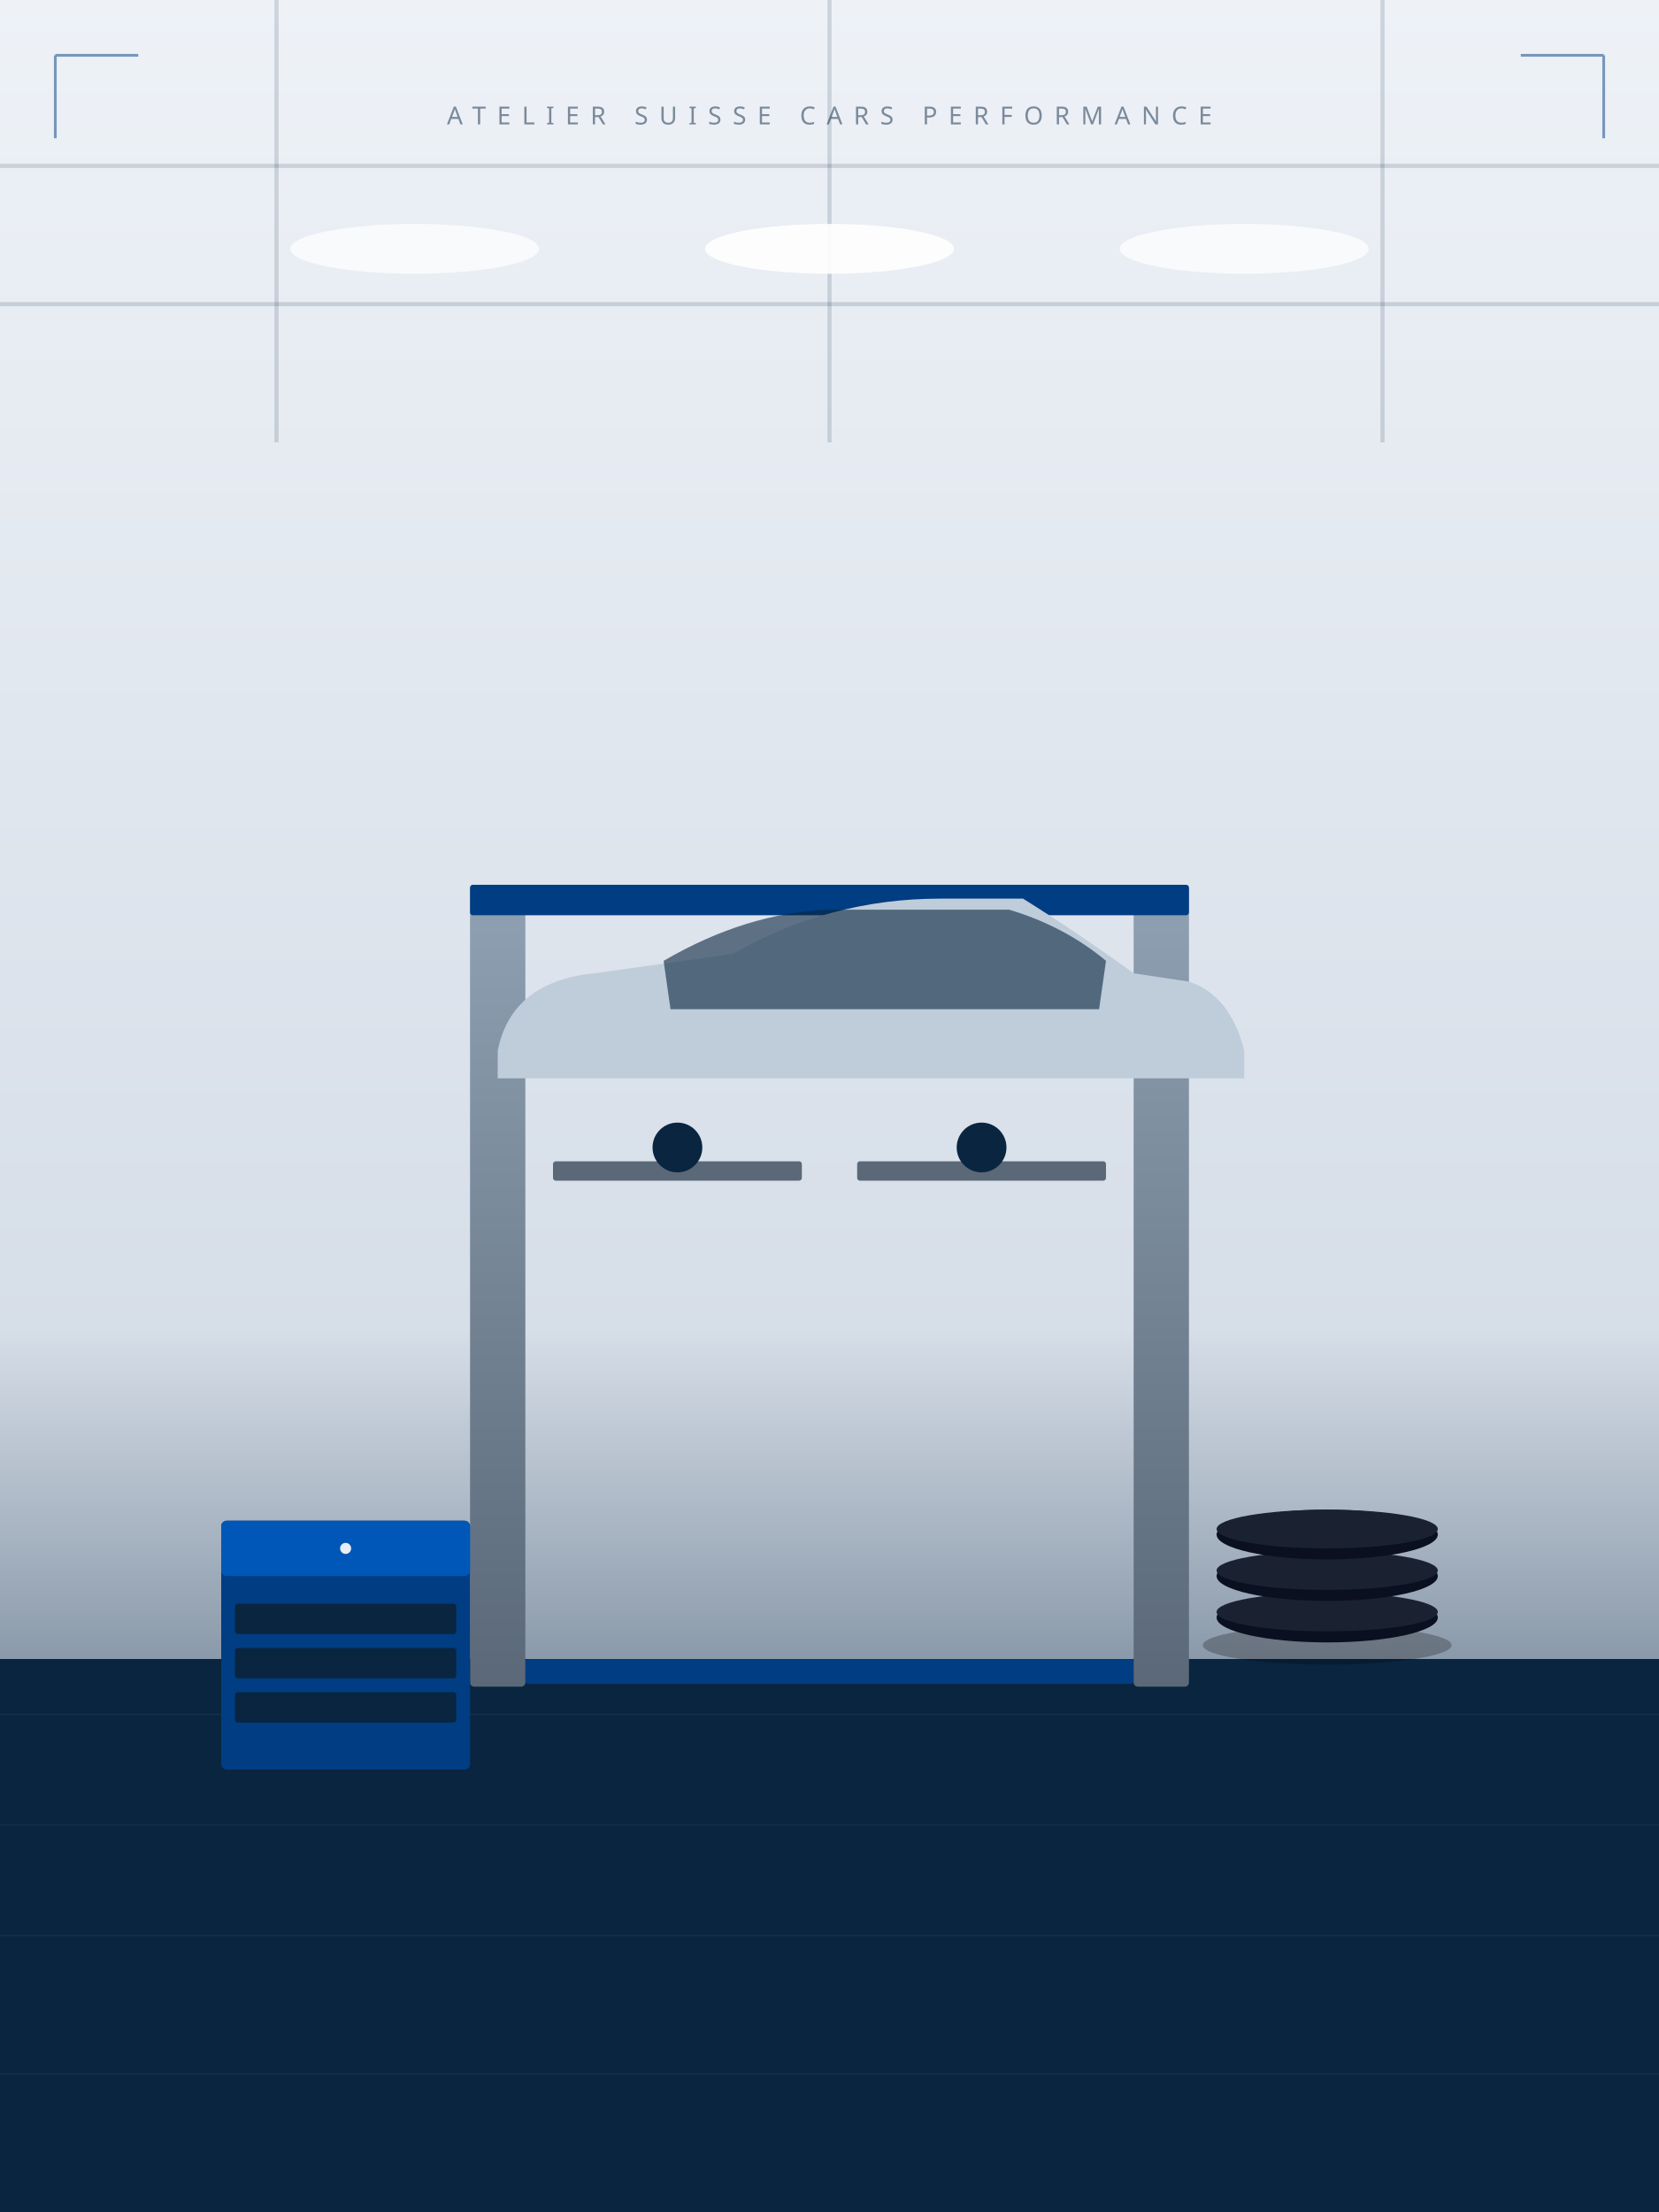
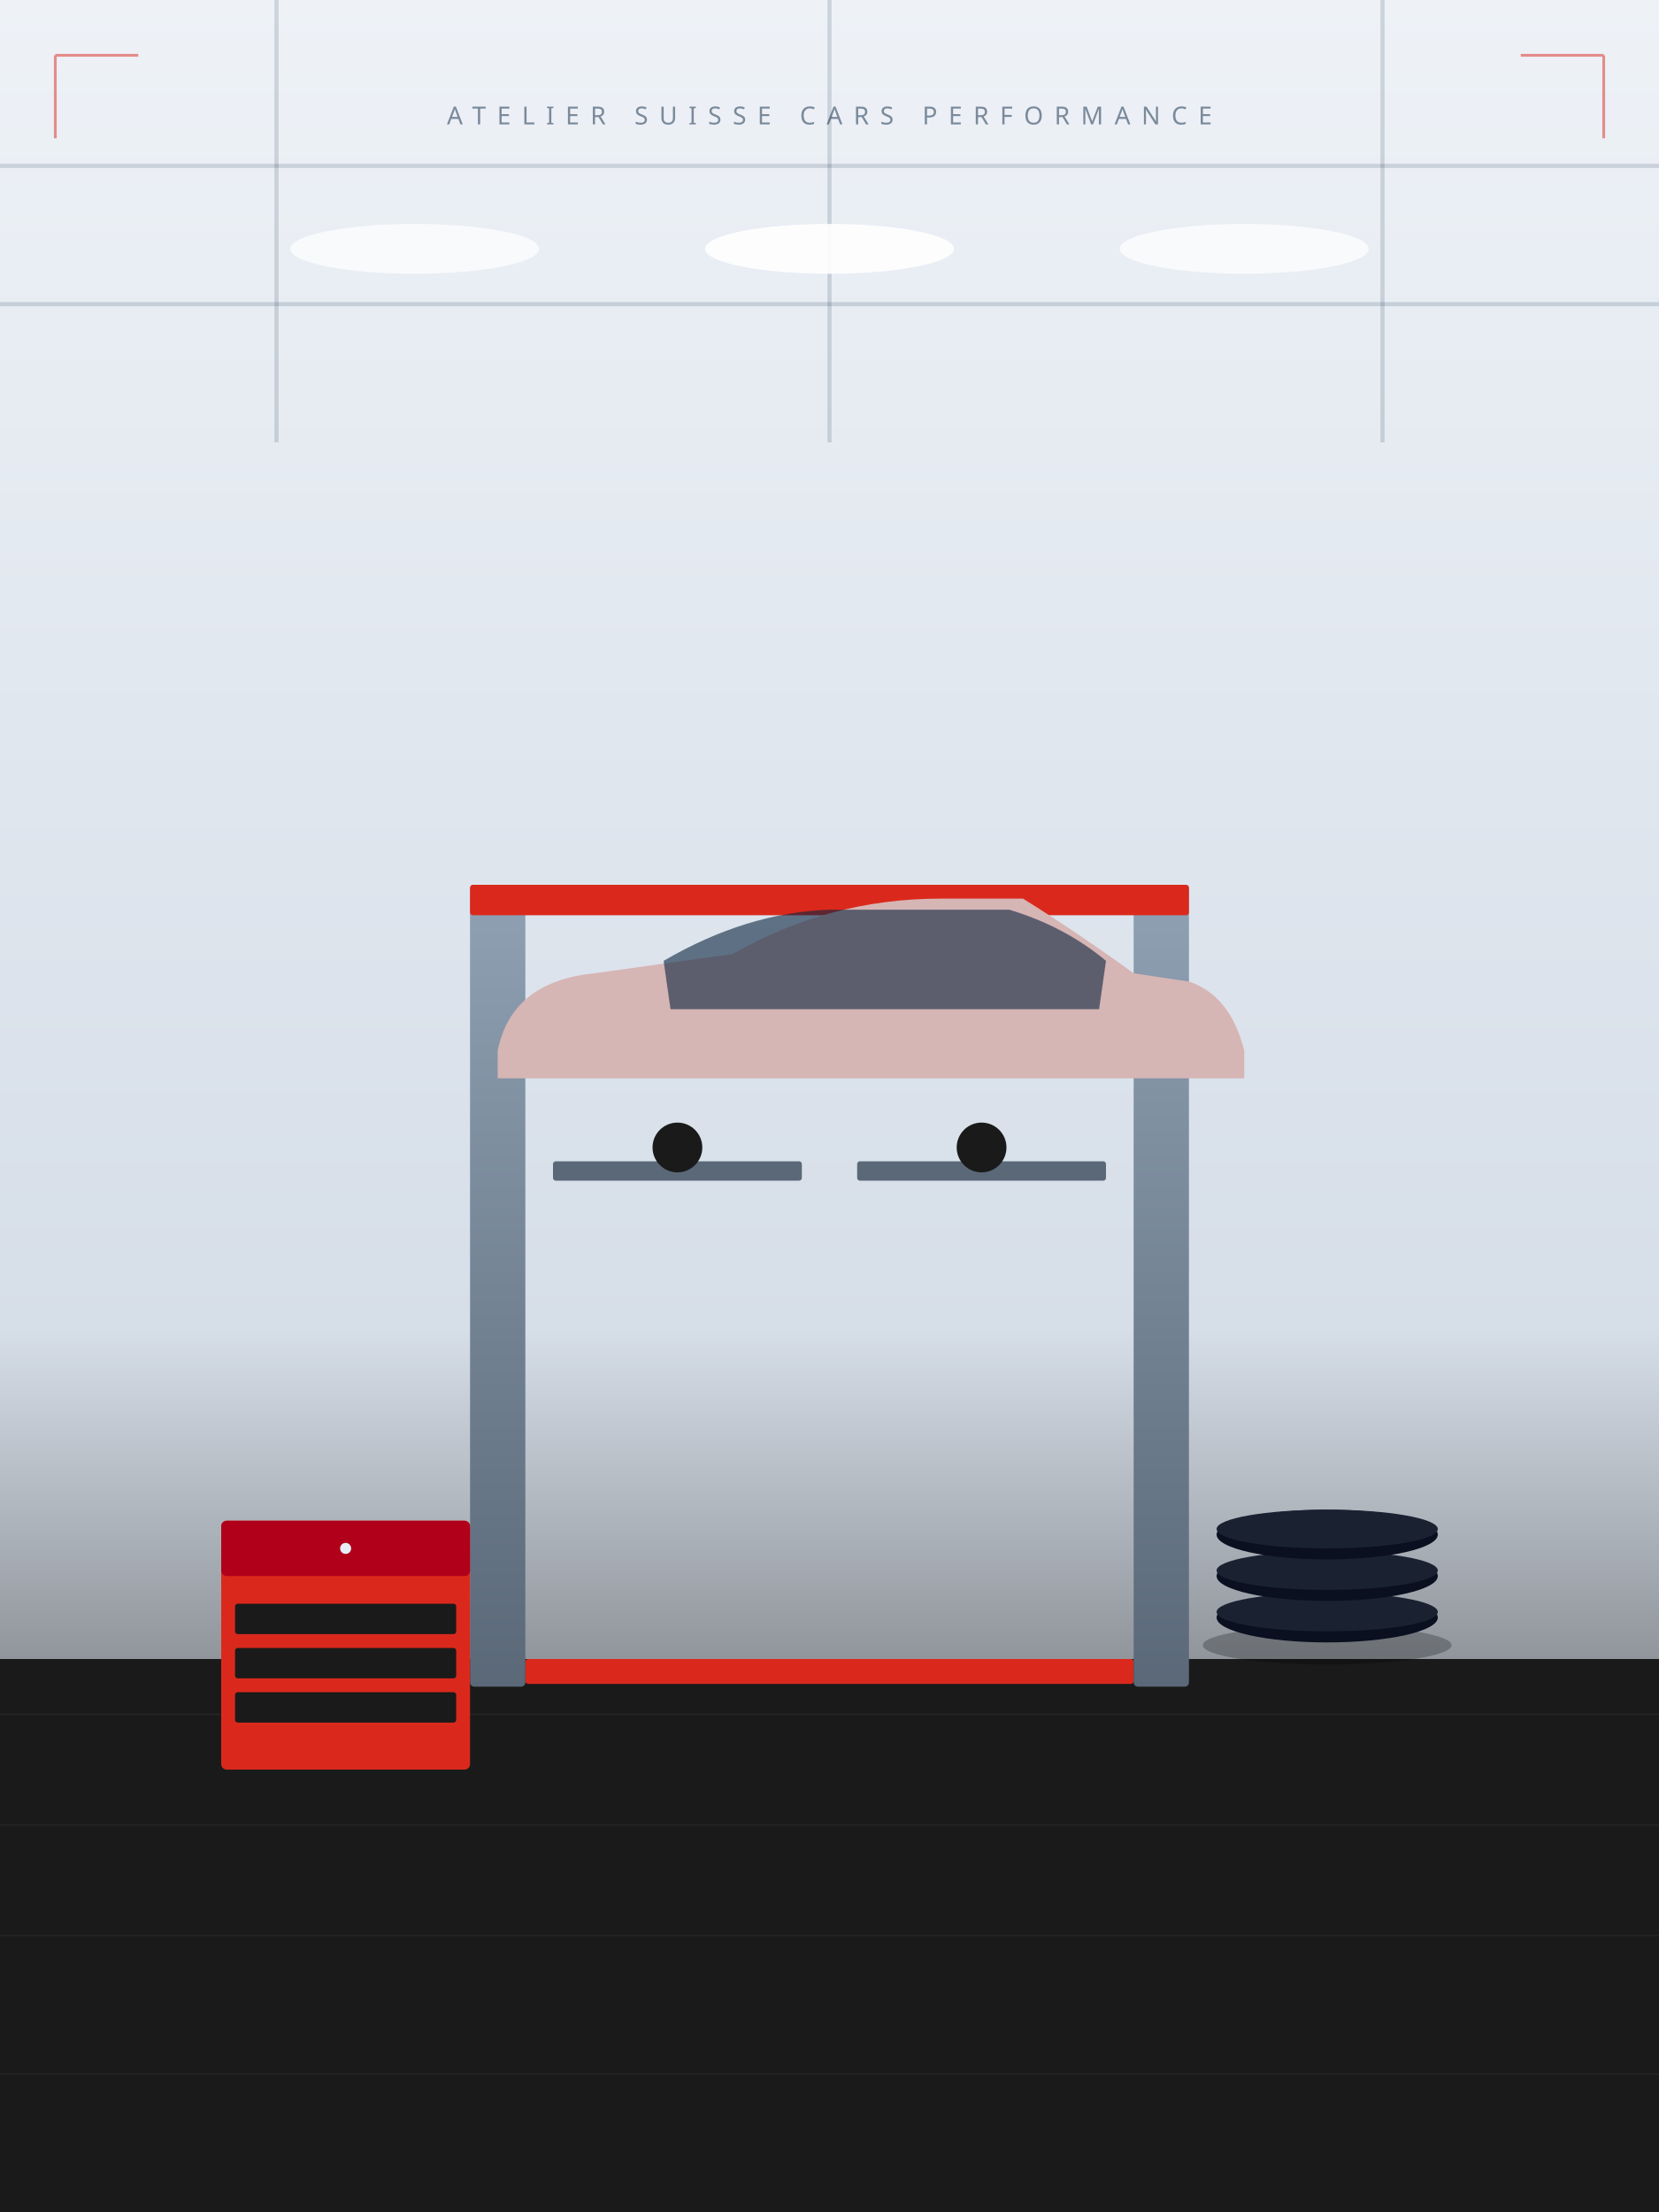
<svg xmlns="http://www.w3.org/2000/svg" viewBox="0 0 1200 1600" preserveAspectRatio="xMidYMid slice">
  <defs>
    <linearGradient id="bg" x1="0%" y1="0%" x2="0%" y2="100%">
      <stop offset="0%" stop-color="#EEF2F7" />
      <stop offset="60%" stop-color="#D6DEE8" />
-       <stop offset="100%" stop-color="#0A2540" />
+       <stop offset="100%" stop-color="#1A1A1A" />
    </linearGradient>
    <linearGradient id="liftBar" x1="0%" y1="0%" x2="0%" y2="100%">
      <stop offset="0%" stop-color="#8FA1B3" />
      <stop offset="100%" stop-color="#5A6878" />
    </linearGradient>
  </defs>
  <rect width="1200" height="1600" fill="url(#bg)" />
  <g stroke="rgba(10,37,64,0.15)" stroke-width="3" fill="none">
    <line x1="0" y1="120" x2="1200" y2="120" />
    <line x1="0" y1="220" x2="1200" y2="220" />
    <line x1="200" y1="0" x2="200" y2="320" />
    <line x1="600" y1="0" x2="600" y2="320" />
    <line x1="1000" y1="0" x2="1000" y2="320" />
  </g>
  <g>
    <ellipse cx="300" cy="180" rx="90" ry="18" fill="rgba(255,255,255,0.7)" />
    <ellipse cx="600" cy="180" rx="90" ry="18" fill="rgba(255,255,255,0.9)" />
    <ellipse cx="900" cy="180" rx="90" ry="18" fill="rgba(255,255,255,0.7)" />
  </g>
-   <rect x="0" y="1200" width="1200" height="400" fill="#0A2540" />
+   <rect x="0" y="1200" width="1200" height="400" fill="#1A1A1A" />
  <g stroke="rgba(255,255,255,0.05)" stroke-width="1">
    <line x1="0" y1="1240" x2="1200" y2="1240" />
    <line x1="0" y1="1320" x2="1200" y2="1320" />
    <line x1="0" y1="1400" x2="1200" y2="1400" />
    <line x1="0" y1="1500" x2="1200" y2="1500" />
  </g>
  <g transform="translate(600, 780)">
-     <rect x="-220" y="420" width="440" height="18" fill="#003D82" rx="2" />
+     <rect x="-220" y="420" width="440" height="18" fill="#DA291C" rx="2" />
    <rect x="-260" y="-140" width="40" height="580" fill="url(#liftBar)" rx="3" />
    <rect x="220" y="-140" width="40" height="580" fill="url(#liftBar)" rx="3" />
-     <rect x="-260" y="-140" width="520" height="22" fill="#003D82" rx="2" />
+     <rect x="-260" y="-140" width="520" height="22" fill="#DA291C" rx="2" />
    <rect x="-200" y="60" width="180" height="14" fill="#5A6878" rx="2" />
    <rect x="20" y="60" width="180" height="14" fill="#5A6878" rx="2" />
-     <circle cx="-110" cy="50" r="18" fill="#0A2540" />
-     <circle cx="110" cy="50" r="18" fill="#0A2540" />
+     <circle cx="-110" cy="50" r="18" fill="#1A1A1A" />
+     <circle cx="110" cy="50" r="18" fill="#1A1A1A" />
  </g>
  <g transform="translate(600, 760)">
-     <path d="M -240 0              Q -230 -50 -170 -56              L -70 -70              Q 0 -110 80 -110              L 140 -110              Q 180 -85 220 -56              L 260 -50              Q 290 -40 300 0              L 300 20              L -240 20              Z" fill="#BFCCDA" />
+     <path d="M -240 0              Q -230 -50 -170 -56              L -70 -70              Q 0 -110 80 -110              L 140 -110              Q 180 -85 220 -56              L 260 -50              Q 290 -40 300 0              L 300 20              L -240 20              Z" fill="#D6B5B5" />
    <path d="M -120 -65              Q -60 -100 0 -102              L 130 -102              Q 170 -90 200 -65              L 195 -30              L -115 -30              Z" fill="rgba(10,37,64,0.6)" />
  </g>
  <g transform="translate(160, 1100)">
-     <rect x="0" y="0" width="180" height="180" fill="#003D82" rx="4" />
-     <rect x="0" y="0" width="180" height="40" fill="#0057B7" rx="4" />
-     <rect x="10" y="60" width="160" height="22" fill="#0A2540" rx="2" />
-     <rect x="10" y="92" width="160" height="22" fill="#0A2540" rx="2" />
-     <rect x="10" y="124" width="160" height="22" fill="#0A2540" rx="2" />
+     <rect x="0" y="0" width="180" height="180" fill="#DA291C" rx="4" />
+     <rect x="0" y="0" width="180" height="40" fill="#B0001A" rx="4" />
+     <rect x="10" y="60" width="160" height="22" fill="#1A1A1A" rx="2" />
+     <rect x="10" y="92" width="160" height="22" fill="#1A1A1A" rx="2" />
+     <rect x="10" y="124" width="160" height="22" fill="#1A1A1A" rx="2" />
    <circle cx="90" cy="20" r="4" fill="#E8EEF5" />
  </g>
  <g transform="translate(960, 1100)">
    <ellipse cx="0" cy="90" rx="90" ry="14" fill="rgba(0,0,0,0.25)" />
    <g transform="translate(0, 70)">
      <ellipse cx="0" cy="0" rx="80" ry="18" fill="#0A1020" />
      <ellipse cx="0" cy="-4" rx="80" ry="14" fill="#1a2232" />
    </g>
    <g transform="translate(0, 40)">
      <ellipse cx="0" cy="0" rx="80" ry="18" fill="#0A1020" />
      <ellipse cx="0" cy="-4" rx="80" ry="14" fill="#1a2232" />
    </g>
    <g transform="translate(0, 10)">
      <ellipse cx="0" cy="0" rx="80" ry="18" fill="#0A1020" />
      <ellipse cx="0" cy="-4" rx="80" ry="14" fill="#1a2232" />
    </g>
  </g>
-   <g stroke="rgba(0,61,130,0.5)" stroke-width="2" fill="none">
+   <g stroke="rgba(218,41,28,0.5)" stroke-width="2" fill="none">
    <path d="M 40 40 L 40 100 M 40 40 L 100 40" />
    <path d="M 1160 40 L 1160 100 M 1160 40 L 1100 40" />
  </g>
  <text x="600" y="90" text-anchor="middle" font-family="'Outfit',system-ui,sans-serif" font-size="18" font-weight="500" letter-spacing="8" fill="rgba(10,37,64,0.5)">ATELIER SUISSE CARS PERFORMANCE</text>
</svg>
